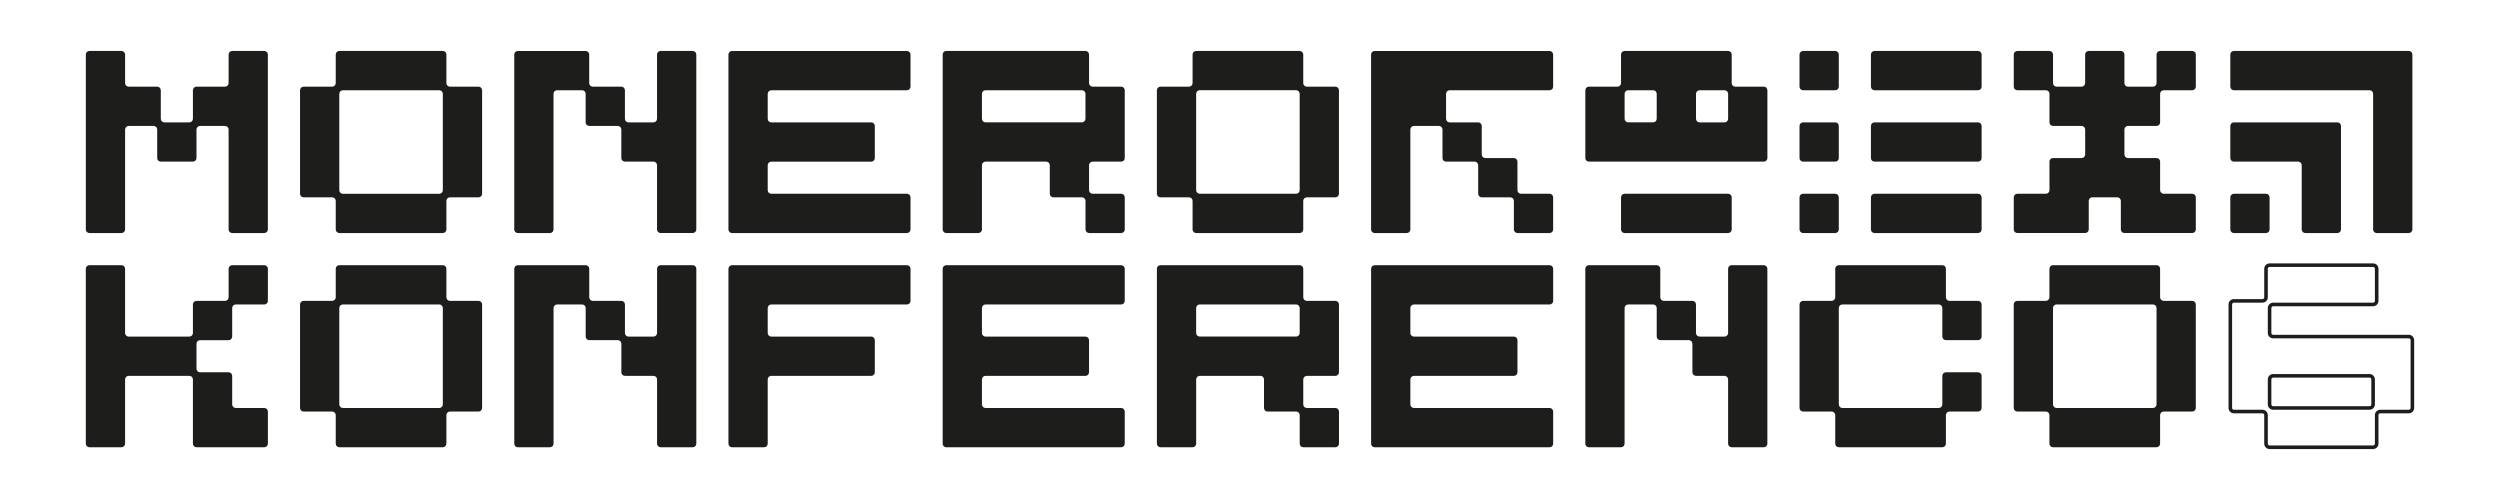
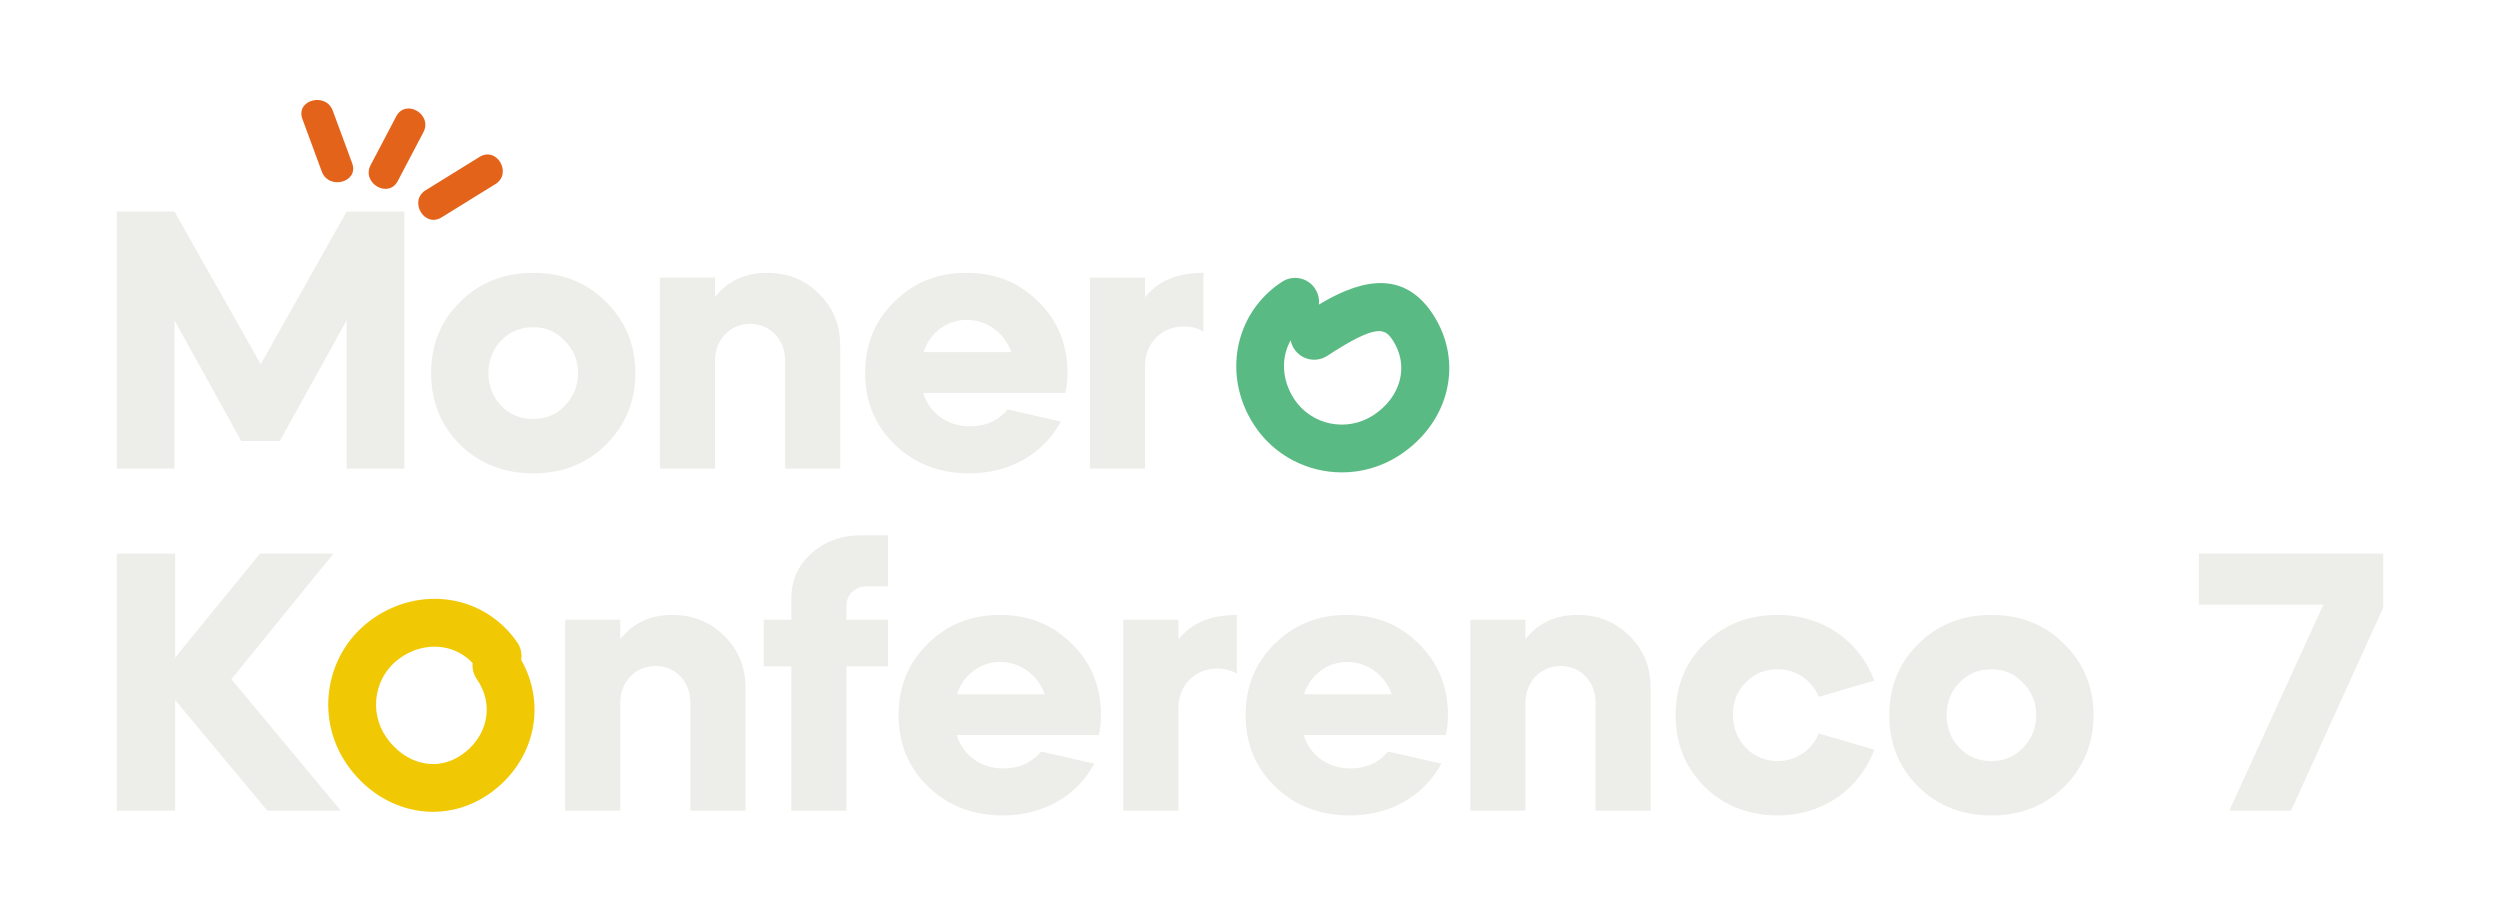
- <svg xmlns="http://www.w3.org/2000/svg" id="Layer_1" data-name="Layer 1" viewBox="0 0 1500 300">
-   <path d="m439.21,268.35h19.28c1.18,0,2.14-.96,2.14-2.14v-38.56c0-1.18.96-2.14,2.14-2.14h59.98c1.18,0,2.14-.96,2.14-2.14v-19.28c0-1.18-.96-2.14-2.14-2.14h-59.98c-1.18,0-2.14-.96-2.14-2.14v-14.99c0-1.18.96-2.14,2.14-2.14h81.4c1.18,0,2.14-.96,2.14-2.14v-19.28c0-1.18-.96-2.14-2.14-2.14h-104.96c-1.18,0-2.14.96-2.14,2.14v104.96c0,1.18.96,2.14,2.14,2.14Z" fill="#1d1d1b" />
-   <path d="m135.03,52h-17.14c-1.18,0-2.14.96-2.14,2.14v17.14c0,1.18-.96,2.14-2.14,2.14h-14.99c-1.18,0-2.14-.96-2.14-2.14v-17.14c0-1.18-.96-2.14-2.14-2.14h-17.14c-1.18,0-2.14-.96-2.14-2.14v-17.14c0-1.18-.96-2.14-2.14-2.14h-19.28c-1.18,0-2.14.96-2.14,2.14v104.96c0,1.18.96,2.14,2.14,2.14h19.28c1.18,0,2.14-.96,2.14-2.14v-59.98c0-1.18.96-2.14,2.14-2.14h14.99c1.18,0,2.14.96,2.14,2.14v17.14c0,1.18.96,2.14,2.14,2.14h19.28c1.18,0,2.14-.96,2.14-2.14v-17.14c0-1.18.96-2.14,2.14-2.14h14.99c1.18,0,2.14.96,2.14,2.14v59.98c0,1.18.96,2.14,2.14,2.14h19.28c1.18,0,2.14-.96,2.14-2.14V32.72c0-1.18-.96-2.14-2.14-2.14h-19.28c-1.18,0-2.14.96-2.14,2.14v17.14c0,1.18-.96,2.14-2.14,2.14Z" fill="#1d1d1b" />
-   <path d="m135.03,180.53h-17.14c-1.18,0-2.14.96-2.14,2.14v17.14c0,1.18-.96,2.14-2.14,2.14h-36.42c-1.18,0-2.14-.96-2.14-2.14v-38.56c0-1.18-.96-2.14-2.14-2.14h-19.28c-1.18,0-2.14.96-2.14,2.14v104.96c0,1.18.96,2.14,2.14,2.14h19.28c1.18,0,2.14-.96,2.14-2.14v-38.56c0-1.18.96-2.14,2.14-2.14h36.42c1.18,0,2.14.96,2.14,2.14v38.56c0,1.18.96,2.14,2.14,2.14h40.7c1.18,0,2.14-.96,2.14-2.14v-19.28c0-1.18-.96-2.14-2.14-2.14h-17.14c-1.18,0-2.14-.96-2.14-2.14v-17.14c0-1.18-.96-2.14-2.14-2.14h-17.14c-1.18,0-2.14-.96-2.14-2.14v-14.99c0-1.18.96-2.14,2.14-2.14h17.14c1.18,0,2.14-.96,2.14-2.14v-17.14c0-1.18.96-2.14,2.14-2.14h17.14c1.18,0,2.14-.96,2.14-2.14v-19.28c0-1.18-.96-2.14-2.14-2.14h-19.28c-1.18,0-2.14.96-2.14,2.14v17.14c0,1.18-.96,2.14-2.14,2.14Z" fill="#1d1d1b" />
-   <path d="m265.7,30.58h-62.12c-1.18,0-2.14.96-2.14,2.14v17.14c0,1.18-.96,2.14-2.14,2.14h-17.14c-1.18,0-2.14.96-2.14,2.14v62.12c0,1.18.96,2.14,2.14,2.14h17.14c1.18,0,2.14.96,2.14,2.14v17.14c0,1.18.96,2.14,2.14,2.14h62.12c1.18,0,2.14-.96,2.14-2.14v-17.14c0-1.18.96-2.14,2.14-2.14h17.14c1.18,0,2.14-.96,2.14-2.14v-62.12c0-1.18-.96-2.14-2.14-2.14h-17.14c-1.18,0-2.14-.96-2.14-2.14v-17.14c0-1.18-.96-2.14-2.14-2.14Zm0,25.71v57.84c0,1.18-.96,2.14-2.14,2.14h-57.84c-1.18,0-2.14-.96-2.14-2.14v-57.84c0-1.18.96-2.14,2.14-2.14h57.84c1.18,0,2.14.96,2.14,2.14Z" fill="#1d1d1b" />
-   <path d="m265.7,159.1h-62.12c-1.18,0-2.14.96-2.14,2.14v17.14c0,1.18-.96,2.14-2.14,2.14h-17.14c-1.18,0-2.14.96-2.14,2.14v62.12c0,1.18.96,2.14,2.14,2.14h17.14c1.18,0,2.14.96,2.14,2.14v17.14c0,1.18.96,2.14,2.14,2.14h62.12c1.18,0,2.14-.96,2.14-2.14v-17.14c0-1.18.96-2.14,2.14-2.14h17.14c1.18,0,2.14-.96,2.14-2.14v-62.12c0-1.18-.96-2.14-2.14-2.14h-17.14c-1.18,0-2.14-.96-2.14-2.14v-17.14c0-1.18-.96-2.14-2.14-2.14Zm0,25.71v57.84c0,1.18-.96,2.14-2.14,2.14h-57.84c-1.18,0-2.14-.96-2.14-2.14v-57.84c0-1.18.96-2.14,2.14-2.14h57.84c1.18,0,2.14.96,2.14,2.14Z" fill="#1d1d1b" />
-   <path d="m717.69,139.82h62.12c1.18,0,2.14-.96,2.14-2.14v-17.14c0-1.18.96-2.14,2.14-2.14h17.14c1.18,0,2.14-.96,2.14-2.14v-62.12c0-1.18-.96-2.14-2.14-2.14h-17.14c-1.18,0-2.14-.96-2.14-2.14v-17.14c0-1.18-.96-2.14-2.14-2.14h-62.12c-1.18,0-2.14.96-2.14,2.14v17.14c0,1.18-.96,2.14-2.14,2.14h-17.14c-1.18,0-2.14.96-2.14,2.14v62.12c0,1.18.96,2.14,2.14,2.14h17.14c1.18,0,2.14.96,2.14,2.14v17.14c0,1.18.96,2.14,2.14,2.14Zm0-25.71v-57.84c0-1.18.96-2.14,2.14-2.14h57.84c1.18,0,2.14.96,2.14,2.14v57.84c0,1.18-.96,2.14-2.14,2.14h-57.84c-1.18,0-2.14-.96-2.14-2.14Z" fill="#1d1d1b" />
-   <path d="m1293.92,159.1h-62.12c-1.18,0-2.14.96-2.14,2.14v17.14c0,1.18-.96,2.14-2.14,2.14h-17.14c-1.18,0-2.14.96-2.14,2.14v62.12c0,1.18.96,2.14,2.14,2.14h17.14c1.18,0,2.14.96,2.14,2.14v17.14c0,1.18.96,2.14,2.14,2.14h62.12c1.18,0,2.14-.96,2.14-2.14v-17.14c0-1.18.96-2.14,2.14-2.14h17.14c1.18,0,2.14-.96,2.14-2.14v-62.12c0-1.18-.96-2.14-2.14-2.14h-17.14c-1.18,0-2.14-.96-2.14-2.14v-17.14c0-1.18-.96-2.14-2.14-2.14Zm0,25.71v57.84c0,1.18-.96,2.14-2.14,2.14h-57.84c-1.18,0-2.14-.96-2.14-2.14v-57.84c0-1.18.96-2.14,2.14-2.14h57.84c1.18,0,2.14.96,2.14,2.14Z" fill="#1d1d1b" />
-   <path d="m334.25,54.14h15c1.18,0,2.14.96,2.14,2.14v17.13c0,1.18.96,2.14,2.14,2.14h17.13c1.18,0,2.14.96,2.14,2.14v17.14c0,1.18.96,2.14,2.14,2.14h17.14c1.18,0,2.14.96,2.14,2.14v38.56c0,1.18.96,2.14,2.14,2.14h19.28c1.18,0,2.14-.96,2.14-2.14V32.72c0-1.18-.96-2.14-2.14-2.14h-19.28c-1.18,0-2.14.96-2.14,2.14v38.56c0,1.18-.96,2.14-2.14,2.14h-14.99c-1.18,0-2.14-.96-2.14-2.14v-17.14c0-1.18-.96-2.14-2.14-2.14h-17.14c-1.18,0-2.14-.96-2.14-2.14v-17.13c0-1.18-.96-2.14-2.14-2.14h-40.7c-1.18,0-2.14.96-2.14,2.14v104.96c0,1.18.96,2.14,2.14,2.14h19.28c1.18,0,2.14-.96,2.14-2.14V56.28c0-1.18.96-2.14,2.14-2.14Z" fill="#1d1d1b" />
-   <path d="m1034.72,201.95h-14.99c-1.18,0-2.14-.96-2.14-2.14v-17.14c0-1.18-.96-2.14-2.14-2.14h-17.14c-1.18,0-2.14-.96-2.14-2.14v-17.13c0-1.18-.96-2.14-2.14-2.14h-40.7c-1.18,0-2.14.96-2.14,2.14v104.96c0,1.18.96,2.14,2.14,2.14h19.28c1.18,0,2.14-.96,2.14-2.14v-81.4c0-1.18.96-2.14,2.14-2.14h15c1.18,0,2.14.96,2.14,2.14v17.13c0,1.18.96,2.14,2.14,2.14h17.13c1.18,0,2.14.96,2.14,2.14v17.14c0,1.18.96,2.14,2.14,2.14h17.14c1.18,0,2.14.96,2.14,2.14v38.56c0,1.18.96,2.14,2.14,2.14h19.28c1.18,0,2.14-.96,2.14-2.14v-104.96c0-1.18-.96-2.14-2.14-2.14h-19.28c-1.18,0-2.14.96-2.14,2.14v38.56c0,1.18-.96,2.14-2.14,2.14Z" fill="#1d1d1b" />
-   <path d="m392.1,201.95h-14.99c-1.18,0-2.14-.96-2.14-2.14v-17.14c0-1.18-.96-2.14-2.14-2.14h-17.14c-1.18,0-2.14-.96-2.14-2.14v-17.13c0-1.18-.96-2.14-2.14-2.14h-40.7c-1.18,0-2.14.96-2.14,2.14v104.96c0,1.18.96,2.14,2.14,2.14h19.28c1.18,0,2.14-.96,2.14-2.14v-81.4c0-1.18.96-2.14,2.14-2.14h15c1.18,0,2.14.96,2.14,2.14v17.13c0,1.18.96,2.14,2.14,2.14h17.13c1.18,0,2.14.96,2.14,2.14v17.14c0,1.18.96,2.14,2.14,2.14h17.14c1.18,0,2.14.96,2.14,2.14v38.56c0,1.18.96,2.14,2.14,2.14h19.28c1.18,0,2.14-.96,2.14-2.14v-104.96c0-1.18-.96-2.14-2.14-2.14h-19.28c-1.18,0-2.14.96-2.14,2.14v38.56c0,1.18-.96,2.14-2.14,2.14Z" fill="#1d1d1b" />
-   <path d="m439.21,139.82h104.96c1.18,0,2.14-.96,2.14-2.14v-19.28c0-1.18-.96-2.14-2.14-2.14h-81.4c-1.18,0-2.14-.96-2.14-2.14v-14.99c0-1.18.96-2.14,2.14-2.14h59.98c1.18,0,2.14-.96,2.14-2.14v-19.28c0-1.18-.96-2.14-2.14-2.14h-59.98c-1.18,0-2.14-.96-2.14-2.14v-14.99c0-1.18.96-2.14,2.14-2.14h81.4c1.18,0,2.14-.96,2.14-2.14v-19.28c0-1.18-.96-2.14-2.14-2.14h-104.96c-1.18,0-2.14.96-2.14,2.14v104.96c0,1.18.96,2.14,2.14,2.14Z" fill="#1d1d1b" />
-   <path d="m824.8,268.35h104.96c1.18,0,2.14-.96,2.14-2.14v-19.28c0-1.18-.96-2.14-2.14-2.14h-81.4c-1.18,0-2.14-.96-2.14-2.14v-14.99c0-1.18.96-2.14,2.14-2.14h59.98c1.18,0,2.14-.96,2.14-2.14v-19.28c0-1.18-.96-2.14-2.14-2.14h-59.98c-1.18,0-2.14-.96-2.14-2.14v-14.99c0-1.18.96-2.14,2.14-2.14h81.4c1.18,0,2.14-.96,2.14-2.14v-19.28c0-1.18-.96-2.14-2.14-2.14h-104.96c-1.18,0-2.14.96-2.14,2.14v104.96c0,1.18.96,2.14,2.14,2.14Z" fill="#1d1d1b" />
-   <path d="m567.74,268.35h104.96c1.18,0,2.14-.96,2.14-2.14v-19.28c0-1.18-.96-2.14-2.14-2.14h-81.4c-1.18,0-2.14-.96-2.14-2.14v-14.99c0-1.18.96-2.14,2.14-2.14h59.98c1.18,0,2.14-.96,2.14-2.14v-19.28c0-1.18-.96-2.14-2.14-2.14h-59.98c-1.18,0-2.14-.96-2.14-2.14v-14.99c0-1.18.96-2.14,2.14-2.14h81.4c1.18,0,2.14-.96,2.14-2.14v-19.28c0-1.18-.96-2.14-2.14-2.14h-104.96c-1.18,0-2.14.96-2.14,2.14v104.96c0,1.18.96,2.14,2.14,2.14Z" fill="#1d1d1b" />
-   <path d="m655.57,96.98h17.14c1.18,0,2.14-.96,2.14-2.14v-40.7c0-1.18-.96-2.14-2.14-2.14h-17.14c-1.18,0-2.14-.96-2.14-2.14v-17.14c0-1.18-.96-2.14-2.14-2.14h-83.54c-1.18,0-2.14.96-2.14,2.14v104.96c0,1.18.96,2.14,2.14,2.14h19.28c1.18,0,2.14-.96,2.14-2.14v-38.56c0-1.18.96-2.14,2.14-2.14h36.42c1.18,0,2.14.96,2.14,2.14v17.14c0,1.18.96,2.14,2.14,2.14h17.15c1.18,0,2.14.96,2.14,2.14v17.14c0,1.18.96,2.14,2.14,2.14h19.28c1.18,0,2.14-.96,2.14-2.14v-19.28c0-1.18-.96-2.14-2.14-2.14h-17.15c-1.18,0-2.14-.96-2.14-2.14v-14.99c0-1.18.96-2.14,2.14-2.14Zm-66.41-25.71v-14.99c0-1.18.96-2.14,2.14-2.14h57.84c1.18,0,2.14.96,2.14,2.14v14.99c0,1.18-.96,2.14-2.14,2.14h-57.84c-1.18,0-2.14-.96-2.14-2.14Z" fill="#1d1d1b" />
-   <path d="m784.1,225.51h17.14c1.18,0,2.14-.96,2.14-2.14v-40.7c0-1.18-.96-2.14-2.14-2.14h-17.14c-1.18,0-2.14-.96-2.14-2.14v-17.14c0-1.18-.96-2.14-2.14-2.14h-83.54c-1.18,0-2.14.96-2.14,2.14v104.96c0,1.18.96,2.14,2.14,2.14h19.28c1.18,0,2.14-.96,2.14-2.14v-38.56c0-1.18.96-2.14,2.14-2.14h36.42c1.18,0,2.14.96,2.14,2.14v17.14c0,1.18.96,2.14,2.14,2.14h17.15c1.18,0,2.14.96,2.14,2.14v17.14c0,1.18.96,2.14,2.14,2.14h19.28c1.18,0,2.14-.96,2.14-2.14v-19.28c0-1.18-.96-2.14-2.14-2.14h-17.15c-1.18,0-2.14-.96-2.14-2.14v-14.99c0-1.18.96-2.14,2.14-2.14Zm-66.41-25.71v-14.99c0-1.18.96-2.14,2.14-2.14h57.84c1.18,0,2.14.96,2.14,2.14v14.99c0,1.18-.96,2.14-2.14,2.14h-57.84c-1.18,0-2.14-.96-2.14-2.14Z" fill="#1d1d1b" />
-   <path d="m1423.87,269.42h-62.12c-1.77,0-3.21-1.44-3.21-3.21v-17.14c0-.59-.48-1.07-1.07-1.07h-17.14c-1.77,0-3.21-1.44-3.21-3.21v-62.12c0-1.77,1.44-3.21,3.21-3.21h17.14c.59,0,1.07-.48,1.07-1.07v-17.14c0-1.77,1.44-3.21,3.21-3.21h62.12c1.77,0,3.21,1.44,3.21,3.21v19.28c0,1.77-1.44,3.21-3.21,3.21h-59.98c-.59,0-1.07.48-1.07,1.07v14.99c0,.59.48,1.07,1.07,1.07h81.4c1.77,0,3.21,1.44,3.21,3.21v40.7c0,1.77-1.44,3.21-3.21,3.21h-17.14c-.59,0-1.07.48-1.07,1.07v17.14c0,1.77-1.44,3.21-3.21,3.21Zm-83.54-87.83c-.59,0-1.07.48-1.07,1.07v62.12c0,.59.48,1.07,1.07,1.07h17.14c1.77,0,3.21,1.44,3.21,3.21v17.14c0,.59.48,1.07,1.07,1.07h62.12c.59,0,1.07-.48,1.07-1.07v-17.14c0-1.77,1.44-3.21,3.21-3.21h17.14c.59,0,1.07-.48,1.07-1.07v-40.7c0-.59-.48-1.07-1.07-1.07h-81.4c-1.77,0-3.21-1.44-3.21-3.21v-14.99c0-1.77,1.44-3.21,3.21-3.21h59.98c.59,0,1.07-.48,1.07-1.07v-19.28c0-.59-.48-1.07-1.07-1.07h-62.12c-.59,0-1.07.48-1.07,1.07v17.14c0,1.77-1.44,3.21-3.21,3.21h-17.14Zm81.4,64.26h-57.84c-1.77,0-3.21-1.44-3.21-3.21v-15c0-1.77,1.44-3.21,3.21-3.21h57.84c1.77,0,3.21,1.44,3.21,3.21v15c0,1.77-1.44,3.21-3.21,3.21Zm-57.84-19.28c-.59,0-1.07.48-1.07,1.07v15c0,.59.48,1.07,1.07,1.07h57.84c.59,0,1.07-.48,1.07-1.07v-15c0-.59-.48-1.07-1.07-1.07h-57.84Z" fill="#1d1d1b" />
-   <path d="m1188.96,201.94v-19.28c0-1.18-.96-2.14-2.14-2.14h-17.14c-1.18,0-2.14-.96-2.14-2.14v-17.13c0-1.18-.96-2.14-2.14-2.14h-62.12c-1.18,0-2.14.96-2.14,2.14v17.14c0,1.18-.96,2.14-2.14,2.14h-17.14c-1.18,0-2.14.96-2.14,2.14v62.12c0,1.18.96,2.14,2.14,2.14h17.14c1.18,0,2.14.96,2.14,2.14v17.14c0,1.18.96,2.14,2.14,2.14h62.12c1.18,0,2.14-.96,2.14-2.14v-17.14c0-1.18.96-2.14,2.14-2.14h17.14c1.18,0,2.14-.96,2.14-2.14v-19.28c0-1.18-.96-2.14-2.14-2.14h-19.28c-1.18,0-2.14.96-2.14,2.14v17.14c0,1.18-.96,2.14-2.14,2.14h-57.84c-1.18,0-2.14-.96-2.14-2.14v-57.84c0-1.18.96-2.14,2.14-2.14h57.84c1.18,0,2.14.96,2.14,2.14v17.13c0,1.18.96,2.14,2.14,2.14h19.28c1.18,0,2.14-.96,2.14-2.14Z" fill="#1d1d1b" />
-   <path d="m824.8,139.82h19.28c1.18,0,2.14-.96,2.14-2.14v-59.98c0-1.18.96-2.14,2.14-2.14h14.99c1.18,0,2.14.96,2.14,2.14v17.14c0,1.18.96,2.14,2.14,2.14h17.14c1.18,0,2.14.96,2.14,2.14v17.14c0,1.18.96,2.14,2.14,2.14h17.14c1.18,0,2.14.96,2.14,2.14v17.14c0,1.18.96,2.14,2.14,2.14h19.28c1.18,0,2.14-.96,2.14-2.14v-19.28c0-1.18-.96-2.14-2.14-2.14h-17.14c-1.18,0-2.14-.96-2.14-2.14v-17.14c0-1.18-.96-2.14-2.14-2.14h-17.14c-1.18,0-2.14-.96-2.14-2.14v-17.14c0-1.18-.96-2.14-2.14-2.14h-17.14c-1.18,0-2.14-.96-2.14-2.14v-14.99c0-1.18.96-2.14,2.14-2.14h59.98c1.18,0,2.14-.96,2.14-2.14v-19.28c0-1.18-.96-2.14-2.14-2.14h-104.96c-1.18,0-2.14.96-2.14,2.14v104.96c0,1.18.96,2.14,2.14,2.14Z" fill="#1d1d1b" />
-   <g>
-     <path d="m1036.88,30.58h-62.12c-1.18,0-2.14.96-2.14,2.14v17.14c0,1.18-.96,2.14-2.14,2.14h-17.14c-1.18,0-2.14.96-2.14,2.14v40.7c0,1.18.96,2.14,2.14,2.14h104.96c1.18,0,2.14-.96,2.14-2.14v-40.7c0-1.18-.96-2.14-2.14-2.14h-17.14c-1.18,0-2.14-.96-2.14-2.14v-17.14c0-1.18-.96-2.14-2.14-2.14Zm-19.28,40.7v-14.99c0-1.18.96-2.14,2.14-2.14h14.99c1.18,0,2.14.96,2.14,2.14v14.99c0,1.18-.96,2.14-2.14,2.14h-14.99c-1.18,0-2.14-.96-2.14-2.14Zm-40.7-17.14h14.99c1.18,0,2.14.96,2.14,2.14v14.99c0,1.18-.96,2.14-2.14,2.14h-14.99c-1.18,0-2.14-.96-2.14-2.14v-14.99c0-1.18.96-2.14,2.14-2.14Z" fill="#1d1d1b" />
-     <rect x="972.62" y="116.26" width="66.41" height="23.56" rx="2.14" ry="2.14" fill="#1d1d1b" />
-   </g>
-   <path d="m1291.78,52h-14.99c-1.18,0-2.14-.96-2.14-2.14v-17.14c0-1.18-.96-2.14-2.14-2.14h-19.28c-1.18,0-2.14.96-2.14,2.14v17.14c0,1.18-.96,2.14-2.14,2.14h-14.99c-1.18,0-2.14-.96-2.14-2.14v-17.14c0-1.18-.96-2.14-2.14-2.14h-19.28c-1.18,0-2.14.96-2.14,2.14v19.28c0,1.18.96,2.14,2.14,2.14h17.14c1.18,0,2.14.96,2.14,2.14v17.14c0,1.18.96,2.14,2.14,2.14h17.14c1.18,0,2.14.96,2.14,2.14v14.99c0,1.18-.96,2.14-2.14,2.14h-17.14c-1.18,0-2.14.96-2.14,2.14v17.14c0,1.18-.96,2.14-2.14,2.14h-17.14c-1.18,0-2.14.96-2.14,2.14v19.28c0,1.18.96,2.14,2.14,2.14h40.7c1.18,0,2.14-.96,2.14-2.14v-17.14c0-1.18.96-2.14,2.14-2.14h14.99c1.18,0,2.14.96,2.14,2.14v17.14c0,1.18.96,2.14,2.14,2.14h40.7c1.18,0,2.14-.96,2.14-2.14v-19.28c0-1.18-.96-2.14-2.14-2.14h-17.14c-1.18,0-2.14-.96-2.14-2.14v-17.14c0-1.18-.96-2.14-2.14-2.14h-17.14c-1.18,0-2.14-.96-2.14-2.14v-14.99c0-1.18.96-2.14,2.14-2.14h17.14c1.18,0,2.14-.96,2.14-2.14v-17.14c0-1.18.96-2.14,2.14-2.14h17.14c1.18,0,2.14-.96,2.14-2.14v-19.28c0-1.18-.96-2.14-2.14-2.14h-19.28c-1.18,0-2.14.96-2.14,2.14v17.14c0,1.18-.96,2.14-2.14,2.14Z" fill="#1d1d1b" />
-   <g>
-     <path d="m1338.19,32.72v19.28c0,1.18.96,2.14,2.14,2.14h81.4c1.18,0,2.14.96,2.14,2.14v81.4c0,1.18.96,2.14,2.14,2.14h19.28c1.18,0,2.14-.96,2.14-2.14V32.72c0-1.18-.96-2.14-2.14-2.14h-104.96c-1.18,0-2.14.96-2.14,2.14Z" fill="#1d1d1b" />
-     <path d="m1383.17,139.82h19.28c1.18,0,2.14-.96,2.14-2.14v-62.12c0-1.18-.96-2.14-2.14-2.14h-62.12c-1.18,0-2.14.96-2.14,2.14v19.28c0,1.18.96,2.14,2.14,2.14h38.56c1.18,0,2.14.96,2.14,2.14v38.56c0,1.18.96,2.14,2.14,2.14Z" fill="#1d1d1b" />
-     <rect x="1338.19" y="116.26" width="23.56" height="23.56" rx="2.14" ry="2.14" fill="#1d1d1b" />
-   </g>
-   <g>
-     <rect x="1079.71" y="30.58" width="23.56" height="23.56" rx="2.14" ry="2.14" fill="#1d1d1b" />
-     <rect x="1122.56" y="30.58" width="66.41" height="23.56" rx="2.14" ry="2.14" fill="#1d1d1b" />
-     <rect x="1079.71" y="73.42" width="23.56" height="23.56" rx="2.14" ry="2.14" fill="#1d1d1b" />
-     <rect x="1122.56" y="73.42" width="66.41" height="23.56" rx="2.14" ry="2.14" fill="#1d1d1b" />
-     <rect x="1079.71" y="116.26" width="23.56" height="23.56" rx="2.14" ry="2.14" fill="#1d1d1b" />
-     <rect x="1122.56" y="116.26" width="66.41" height="23.56" rx="2.14" ry="2.14" fill="#1d1d1b" />
-   </g>
+ <svg xmlns="http://www.w3.org/2000/svg" id="Layer_1" viewBox="0 0 904.5 331.2">
+   <defs>
+     <style>.cls-1{fill:#e4631a;}.cls-2{fill:#f1c804;}.cls-3{fill:#edeee9;}.cls-4{fill:#5aba83;}</style>
+   </defs>
+   <path class="cls-3" d="M42.25,169.53v-93.01h20.86l31.22,55.27,31.09-55.27h20.86v93.01h-20.86v-53.68l-24.18,43.71h-13.95l-24.18-43.71v53.68h-20.86Z" />
+   <path class="cls-3" d="M155.98,134.99c0-10.23,3.46-18.87,10.5-25.78,7.04-7.04,15.94-10.5,26.44-10.5s19.27,3.45,26.31,10.5c7.04,6.91,10.63,15.55,10.63,25.78s-3.59,18.87-10.63,25.91c-7.04,6.91-15.81,10.36-26.31,10.36s-19.4-3.46-26.44-10.36c-7.04-7.04-10.5-15.68-10.5-25.91ZM204.34,146.81c3.19-3.32,4.78-7.18,4.78-11.82s-1.59-8.5-4.78-11.69c-3.06-3.32-6.91-4.92-11.43-4.92s-8.5,1.59-11.56,4.78c-3.06,3.19-4.65,7.18-4.65,11.83s1.59,8.64,4.65,11.82c3.05,3.19,6.91,4.78,11.56,4.78s8.37-1.59,11.43-4.78Z" />
+   <path class="cls-3" d="M238.75,100.44h19.93v7.04c4.65-5.85,10.9-8.77,18.87-8.77,7.44,0,13.68,2.52,18.73,7.57,5.18,5.05,7.71,11.29,7.71,18.87v44.38h-19.93v-39.06c0-7.57-5.31-13.29-12.62-13.29s-12.76,5.71-12.76,13.29v39.06h-19.93v-69.09Z" />
+   <path class="cls-3" d="M334.01,142.16c2.26,7.31,8.77,12.09,16.87,12.09,5.71,0,10.23-1.99,13.69-6.11l19.26,4.38c-6.24,11.56-18.34,18.74-33.08,18.74-10.76,0-19.8-3.46-26.97-10.36s-10.76-15.55-10.76-25.91,3.46-18.87,10.5-25.78c7.04-7.04,15.68-10.5,26.17-10.5s19,3.45,26.04,10.5c7.04,6.91,10.5,15.55,10.5,25.78,0,2.52-.27,4.92-.8,7.18h-51.42ZM365.9,127.41c-2.53-7.04-8.77-11.69-16.21-11.69-7.04,0-13.29,4.65-15.55,11.69h31.76Z" />
+   <path class="cls-3" d="M414.25,107.62c4.65-5.98,11.69-8.9,21.13-8.9v21.26c-1.86-1.2-4.25-1.86-7.17-1.86-7.97,0-13.95,6.11-13.95,14.22v37.2h-19.93v-69.09h19.93v7.18Z" />
+   <path class="cls-3" d="M42.25,200.29h21.13v37.6l30.69-37.6h26.57l-36.94,45.44,39.6,47.57h-26.57l-33.35-39.99v39.99h-21.13v-93.01Z" />
+   <path class="cls-3" d="M204.47,224.21h19.93v7.04c4.65-5.85,10.9-8.77,18.87-8.77,7.44,0,13.68,2.52,18.73,7.57,5.18,5.05,7.71,11.29,7.71,18.87v44.38h-19.93v-39.06c0-7.57-5.31-13.29-12.62-13.29s-12.76,5.71-12.76,13.29v39.06h-19.93v-69.09Z" />
+   <path class="cls-3" d="M306.24,224.21h15.01v16.87h-15.01v52.22h-19.93v-52.22h-9.97v-16.87h9.97v-7.71c0-6.51,2.39-11.96,7.31-16.34,4.92-4.38,11.03-6.51,18.34-6.51h9.3v18.47h-7.57c-4.25,0-7.44,2.92-7.44,7.04v5.05Z" />
+   <path class="cls-3" d="M346.1,265.93c2.26,7.31,8.77,12.09,16.87,12.09,5.71,0,10.23-1.99,13.69-6.11l19.27,4.38c-6.24,11.56-18.34,18.74-33.08,18.74-10.76,0-19.8-3.46-26.97-10.36-7.18-6.91-10.76-15.55-10.76-25.91s3.45-18.87,10.5-25.78c7.04-7.04,15.68-10.5,26.17-10.5s19,3.45,26.04,10.5c7.04,6.91,10.5,15.55,10.5,25.78,0,2.52-.27,4.92-.8,7.18h-51.42ZM377.98,251.18c-2.52-7.04-8.77-11.69-16.21-11.69-7.04,0-13.29,4.65-15.55,11.69h31.76Z" />
+   <path class="cls-3" d="M426.34,231.39c4.65-5.98,11.69-8.9,21.13-8.9v21.26c-1.86-1.2-4.25-1.86-7.18-1.86-7.97,0-13.95,6.11-13.95,14.22v37.2h-19.93v-69.09h19.93v7.17Z" />
+   <path class="cls-3" d="M471.65,265.93c2.26,7.31,8.77,12.09,16.87,12.09,5.71,0,10.23-1.99,13.69-6.11l19.26,4.38c-6.24,11.56-18.34,18.74-33.08,18.74-10.76,0-19.8-3.46-26.97-10.36-7.18-6.91-10.76-15.55-10.76-25.91s3.46-18.87,10.5-25.78c7.04-7.04,15.68-10.5,26.17-10.5s19,3.45,26.04,10.5c7.04,6.91,10.5,15.55,10.5,25.78,0,2.52-.27,4.92-.8,7.18h-51.42ZM503.54,251.18c-2.53-7.04-8.77-11.69-16.21-11.69-7.04,0-13.29,4.65-15.55,11.69h31.76Z" />
+   <path class="cls-3" d="M531.96,224.21h19.93v7.04c4.65-5.85,10.89-8.77,18.87-8.77,7.44,0,13.69,2.52,18.74,7.57,5.18,5.05,7.71,11.29,7.71,18.87v44.38h-19.93v-39.06c0-7.57-5.32-13.29-12.62-13.29s-12.76,5.71-12.76,13.29v39.06h-19.93v-69.09Z" />
+   <path class="cls-3" d="M658.05,252.11c-2.53-5.98-8.11-9.97-14.88-9.97-4.65,0-8.5,1.59-11.56,4.78-3.06,3.06-4.65,7.04-4.65,11.69,0,9.57,7.04,16.74,16.21,16.74,6.78,0,12.36-3.99,14.88-9.97l20.06,5.85c-5.31,14.35-18.6,23.78-34.94,23.78-10.5,0-19.4-3.46-26.44-10.36-7.04-7.04-10.5-15.68-10.5-25.91s3.45-19,10.5-25.91c7.04-6.91,15.94-10.36,26.44-10.36,16.34,0,29.63,9.43,34.94,23.78l-20.06,5.85Z" />
+   <path class="cls-3" d="M683.55,258.76c0-10.23,3.45-18.87,10.5-25.78,7.04-7.04,15.94-10.5,26.44-10.5s19.27,3.45,26.31,10.5c7.04,6.91,10.63,15.55,10.63,25.78s-3.59,18.87-10.63,25.91c-7.04,6.91-15.81,10.36-26.31,10.36s-19.4-3.46-26.44-10.36c-7.04-7.04-10.5-15.68-10.5-25.91ZM731.92,270.58c3.19-3.32,4.78-7.18,4.78-11.82s-1.59-8.5-4.78-11.69c-3.06-3.32-6.91-4.92-11.43-4.92s-8.5,1.59-11.56,4.78c-3.06,3.19-4.65,7.18-4.65,11.83s1.59,8.64,4.65,11.82c3.06,3.19,6.91,4.78,11.56,4.78s8.37-1.59,11.43-4.78Z" />
+   <path class="cls-3" d="M795.55,218.76v-18.47h66.7v19.53l-33.35,73.48h-22.32l34.01-74.54h-45.04Z" />
+   <path class="cls-1" d="M143.92,65.48c3.09-5.88,6.18-11.76,9.27-17.64,3.4-6.48-6.42-12.24-9.83-5.74-3.09,5.88-6.18,11.76-9.27,17.64-3.4,6.48,6.42,12.24,9.83,5.74h0Z" />
+   <path class="cls-1" d="M159.74,78.66c6.5-4.02,13-8.04,19.5-12.06,6.22-3.85.51-13.7-5.74-9.83-6.5,4.02-13,8.04-19.5,12.06-6.22,3.85-.51,13.7,5.74,9.83h0Z" />
+   <path class="cls-1" d="M127.41,59.04c-2.34-6.34-4.68-12.67-7.02-19.01-2.52-6.81-13.52-3.87-10.98,3.03,2.34,6.34,4.68,12.67,7.02,19.01,2.52,6.81,13.52,3.87,10.98-3.03h0Z" />
+   <path class="cls-4" d="M485.52,170.91c-12.4,0-24.54-6.03-31.78-17.13-11.61-17.79-7.17-40.55,10.1-51.83,4-2.61,9.36-1.49,11.97,2.51,1.15,1.77,1.58,3.8,1.35,5.74,12.22-7.31,29.53-14.48,41.27,3.51,11.25,17.23,6.05,39.15-12.1,51-6.43,4.2-13.66,6.2-20.81,6.2ZM466.98,123.09c-3.54,6.26-3.3,14.29,1.23,21.24,6.21,9.52,19.07,12.16,28.66,5.9,10.05-6.56,13.02-17.94,7.07-27.06-2.82-4.31-5.47-6.36-23.74,5.57-4,2.61-9.36,1.49-11.97-2.51-.64-.98-1.06-2.05-1.26-3.13Z" />
+   <path class="cls-2" d="M156.7,293.72c-2.62,0-5.25-.3-7.86-.9-9.25-2.13-17.53-7.89-23.29-16.23-5.78-8.35-7.98-18.45-6.19-28.43,1.79-9.99,7.37-18.68,15.7-24.44,8.32-5.76,18.18-8.11,27.78-6.64,9.88,1.52,18.51,6.97,24.31,15.34,1.33,1.93,1.78,4.21,1.42,6.35,4.37,7.69,5.84,16.43,4.13,24.95-1.89,9.45-7.51,17.82-15.84,23.58-6.11,4.23-13.06,6.41-20.15,6.41ZM157.23,233.96c-4.26,0-8.55,1.37-12.33,3.99-4.52,3.13-7.54,7.84-8.52,13.27-.98,5.45.23,10.97,3.39,15.54,3.31,4.78,7.91,8.06,12.95,9.22,4.97,1.15,9.92.15,14.3-2.88,4.62-3.19,7.71-7.72,8.72-12.75,1.01-5.06-.11-10.14-3.25-14.68-1.22-1.76-1.69-3.81-1.49-5.78-2.9-3.07-6.64-5.06-10.78-5.7-.98-.15-1.98-.23-2.97-.23Z" />
</svg>
